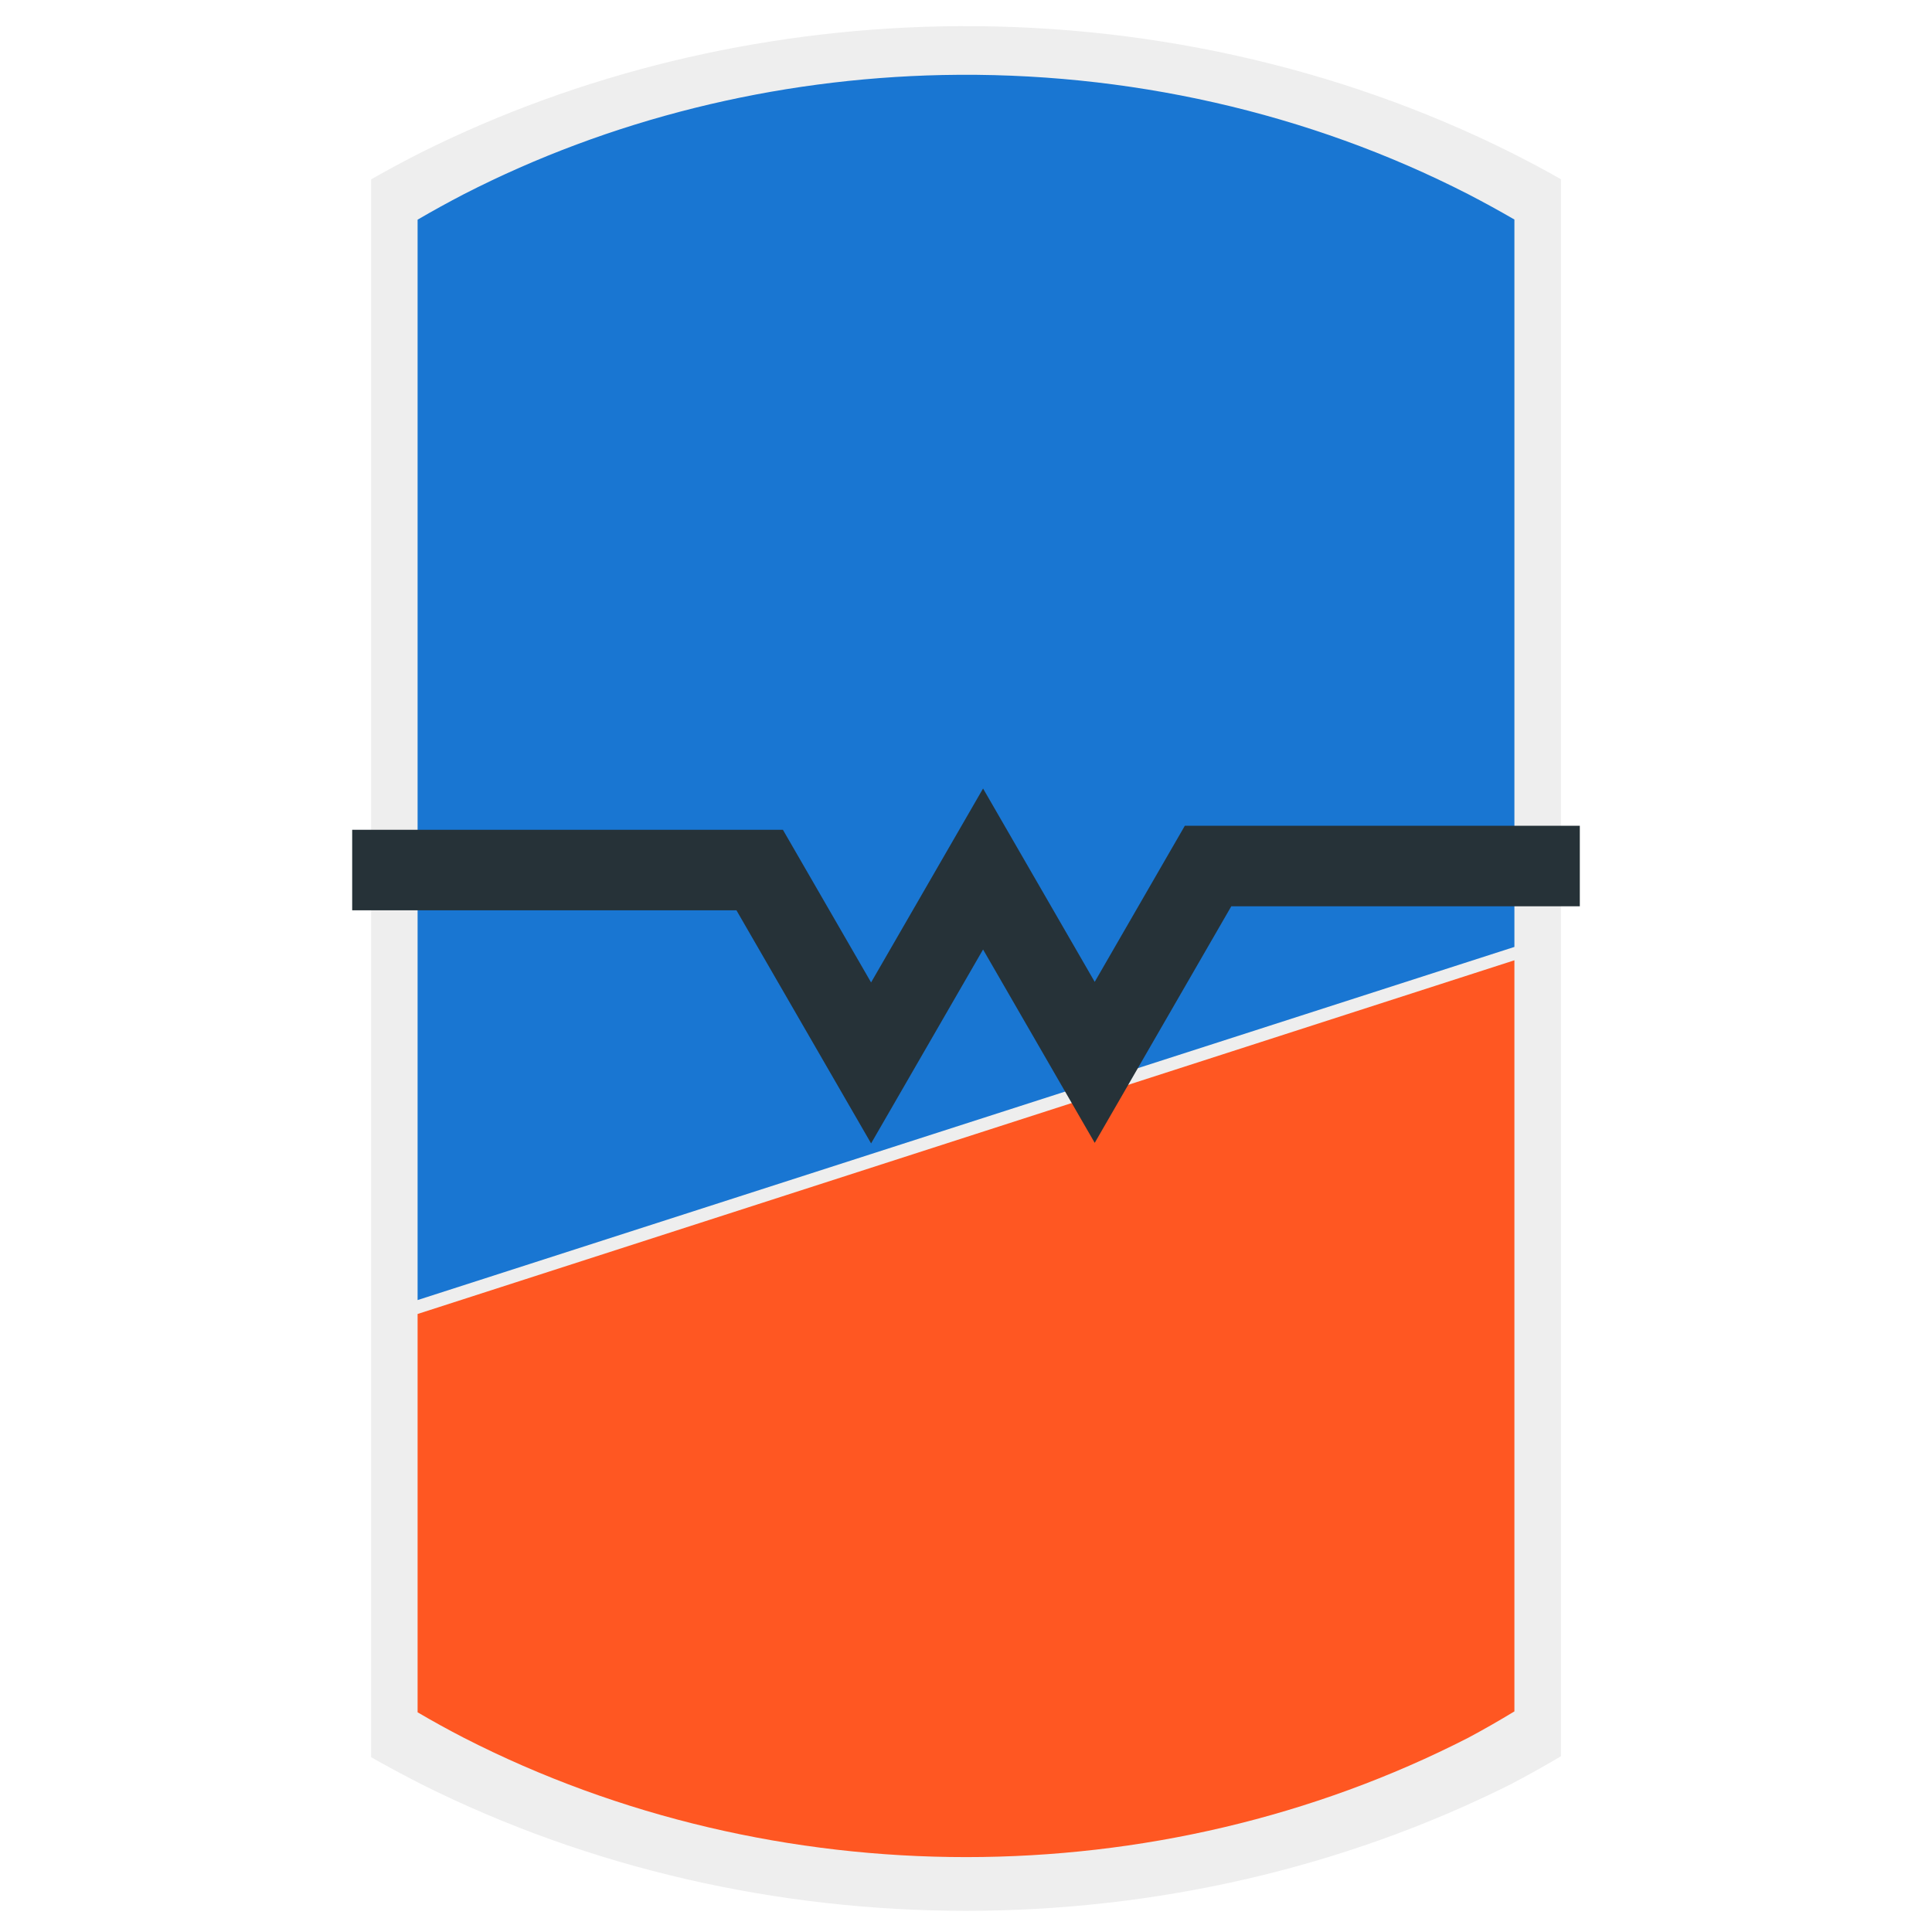
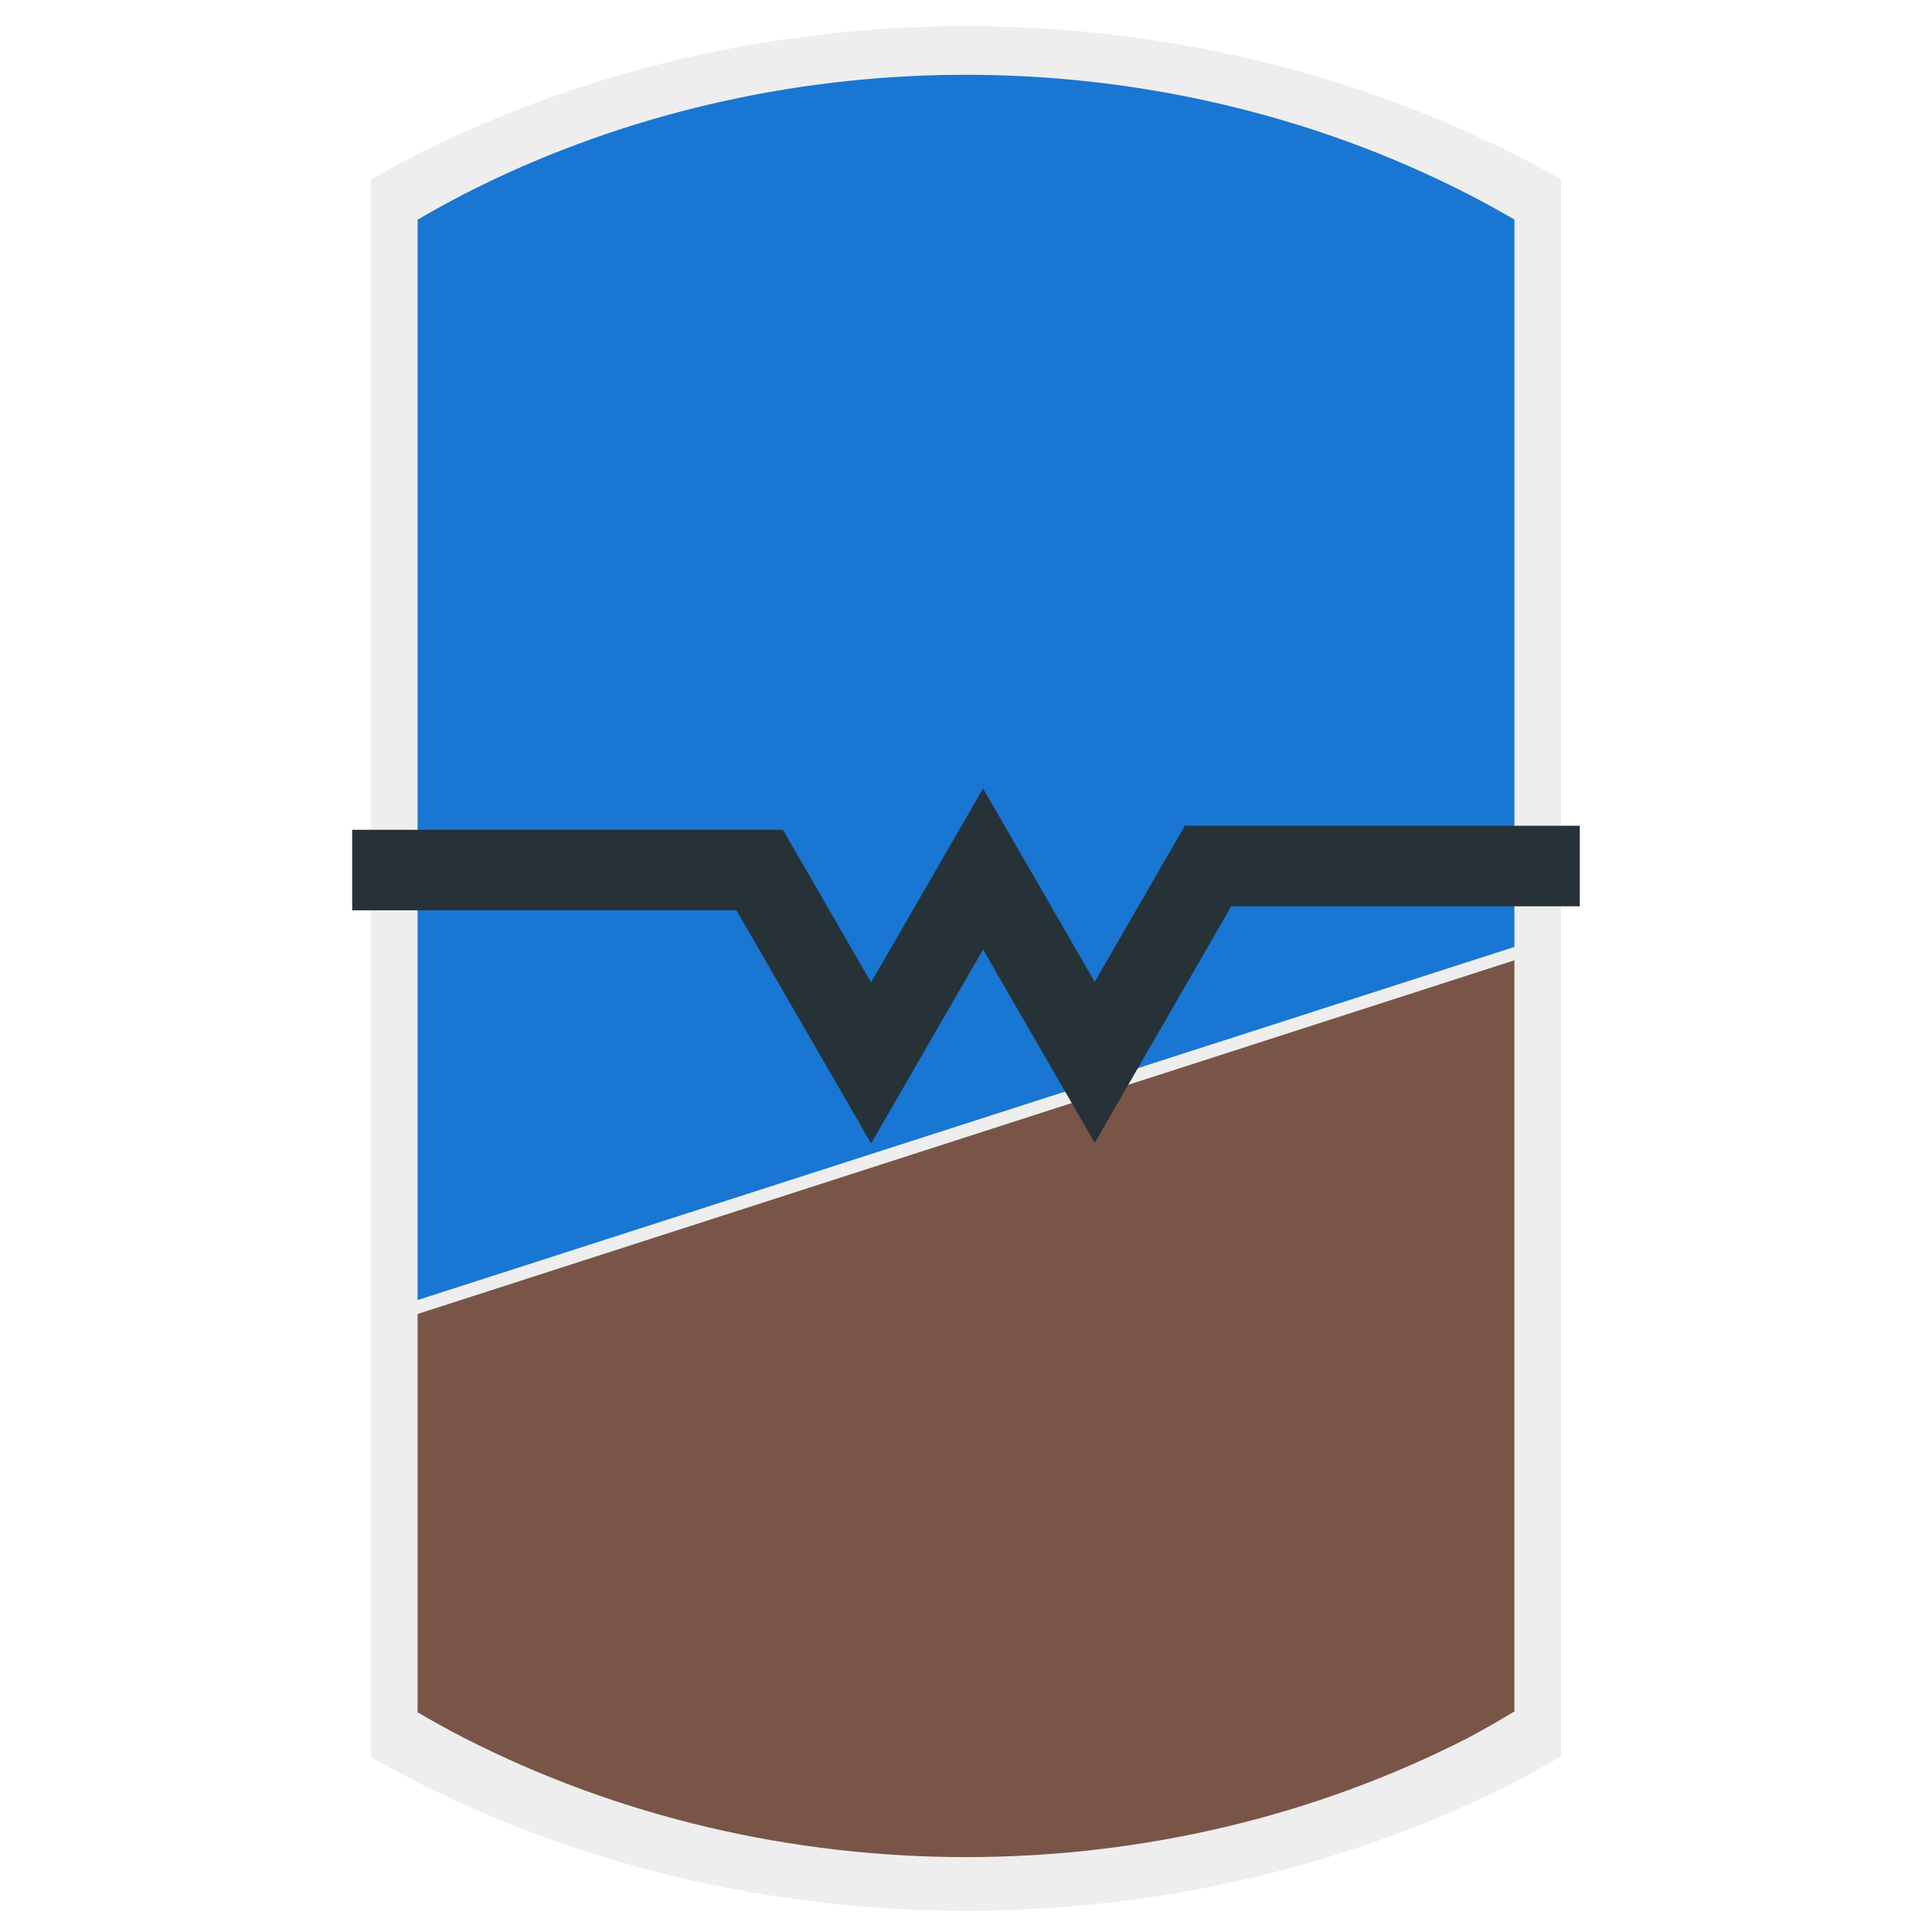
- <svg xmlns="http://www.w3.org/2000/svg" version="1.1" x="0px" y="0px" width="24" height="24" viewBox="0 0 24 24" enable-background="new 0 0 32 32" xml:space="preserve" id="svg2">
+ <svg xmlns="http://www.w3.org/2000/svg" id="svg2" xml:space="preserve" enable-background="new 0 0 32 32" viewBox="0 0 24 24" height="24" width="24" y="0px" x="0px" version="1.1">
  <defs id="defs13">
-     <linearGradient y2="58.709" x2="280.898" y1="201.292" x1="319.103" gradientUnits="userSpaceOnUse" id="SVGID_3_">
-       <stop id="stop25" stop-color="#C8E0F0" offset="0" />
-       <stop id="stop27" stop-color="#E9F3F9" offset="1" />
+     <linearGradient id="SVGID_3_" gradientUnits="userSpaceOnUse" x1="319.103" y1="201.292" x2="280.898" y2="58.709">
+       <stop offset="0" stop-color="#C8E0F0" id="stop25" />
+       <stop offset="1" stop-color="#E9F3F9" id="stop27" />
    </linearGradient>
-     <linearGradient id="SVGID_1_" gradientUnits="userSpaceOnUse" x1="142.084" y1="248.724" x2="125.305" y2="186.102">
-       <stop offset="0" stop-color="#B2D2E7" id="stop7" />
-       <stop offset="1" stop-color="#AAC8DD" id="stop9" />
+     <linearGradient y2="186.102" x2="125.305" y1="248.724" x1="142.084" gradientUnits="userSpaceOnUse" id="SVGID_1_">
+       <stop id="stop7" stop-color="#B2D2E7" offset="0" />
+       <stop id="stop9" stop-color="#AAC8DD" offset="1" />
    </linearGradient>
-     <linearGradient id="SVGID_2_" gradientUnits="userSpaceOnUse" x1="305.58" y1="242.428" x2="242.003" y2="5.155">
-       <stop offset="0" stop-color="#F0F9FF" id="stop16" />
-       <stop offset="1" stop-color="#FFFFFF" id="stop18" />
+     <linearGradient y2="5.155" x2="242.003" y1="242.428" x1="305.58" gradientUnits="userSpaceOnUse" id="SVGID_2_">
+       <stop id="stop16" stop-color="#F0F9FF" offset="0" />
+       <stop id="stop18" stop-color="#FFFFFF" offset="1" />
    </linearGradient>
  </defs>
-   <g id="g4241-3" transform="matrix(1.231686,0,0,1.063396,5.617974,3.017044)" style="fill:#eeeeee">
-     <path style="fill:#eeeeee;fill-opacity:1;stroke:none;stroke-width:1.5;stroke-miterlimit:4;stroke-dasharray:none;stroke-opacity:1" d="m 4.926,-2.529 c -1.84,0.044 -3.64,0.549 -5.235,1.47 -0.172,0.101 -0.343,0.207 -0.509,0.317 l 0,9.192 0,0.017 0,9.223 c 0.166,0.11 0.337,0.215 0.509,0.317 3.4,1.971 7.587,1.97 10.987,-0.002 0.171,-0.104 0.339,-0.213 0.504,-0.326 l 0,-9.207 0,-0.027 0,-9.188 C 11.017,-0.853 10.849,-0.955 10.678,-1.055 8.932,-2.065 6.943,-2.576 4.926,-2.529 Z" id="path4163-6" />
+   <g style="fill:#eeeeee" transform="matrix(1.231686,0,0,1.063396,5.617974,3.017044)" id="g4241-3">
+     <path id="path4163-6" d="m 4.926,-2.529 c -1.84,0.044 -3.64,0.549 -5.235,1.47 -0.172,0.101 -0.343,0.207 -0.509,0.317 l 0,9.192 0,0.017 0,9.223 c 0.166,0.11 0.337,0.215 0.509,0.317 3.4,1.971 7.587,1.97 10.987,-0.002 0.171,-0.104 0.339,-0.213 0.504,-0.326 l 0,-9.207 0,-0.027 0,-9.188 C 11.017,-0.853 10.849,-0.955 10.678,-1.055 8.932,-2.065 6.943,-2.576 4.926,-2.529 Z" style="fill:#eeeeee;fill-opacity:1;stroke:none;stroke-width:1.5;stroke-miterlimit:4;stroke-dasharray:none;stroke-opacity:1" />
  </g>
-   <g id="g4241" transform="matrix(1.135417,0,0,1.005678,-1.625,-0.06773172)">
-     <path id="path4163" d="M 11.742,0.994 C 9.902,1.038 8.102,1.543 6.508,2.465 6.336,2.566 6.166,2.671 6,2.781 L 6,16.126 18,11.764 18,2.779 C 17.835,2.671 17.667,2.567 17.496,2.467 15.75,1.457 13.759,0.947 11.742,0.994 Z" style="fill:#1976d2;fill-opacity:1;stroke:none;stroke-width:1.5;stroke-miterlimit:4;stroke-dasharray:none;stroke-opacity:1" />
-     <path id="path4163-3" d="m 18,11.929 -12,4.369 0,4.92 c 0.166,0.11 0.336,0.216 0.508,0.316 3.4,1.964 7.589,1.964 10.988,-0.002 C 17.667,21.429 17.835,21.32 18,21.207 Z" style="fill:#ff5722;fill-opacity:1;stroke:none;stroke-width:1.5;stroke-miterlimit:4;stroke-dasharray:none;stroke-opacity:1" />
+   <g transform="matrix(1.135417,0,0,1.005678,-1.625,-0.06773172)" id="g4241">
+     <path style="fill:#1976d2;fill-opacity:1;stroke:none;stroke-width:1.5;stroke-miterlimit:4;stroke-dasharray:none;stroke-opacity:1" d="M 11.742,0.994 C 9.902,1.038 8.102,1.543 6.508,2.465 6.336,2.566 6.166,2.671 6,2.781 L 6,16.126 18,11.764 18,2.779 C 17.835,2.671 17.667,2.567 17.496,2.467 15.75,1.457 13.759,0.947 11.742,0.994 Z" id="path4163" />
+     <path style="fill:#795548;fill-opacity:1;stroke:none;stroke-width:1.5;stroke-miterlimit:4;stroke-dasharray:none;stroke-opacity:1" d="m 18,11.929 -12,4.369 0,4.92 c 0.166,0.11 0.336,0.216 0.508,0.316 3.4,1.964 7.589,1.964 10.988,-0.002 C 17.667,21.429 17.835,21.32 18,21.207 Z" id="path4163-3" />
  </g>
-   <path style="fill:none;fill-rule:evenodd;stroke:#263238;stroke-width:1px;stroke-linecap:butt;stroke-linejoin:miter;stroke-opacity:1" d="m 4.375,10.808 5.062,10e-7 1.384,2.396 1.391,-2.409 1.387,2.402 1.408,-2.439 4.618,10e-7" id="path4245" />
+   <path id="path4245" d="m 4.375,10.808 5.062,10e-7 1.384,2.396 1.391,-2.409 1.387,2.402 1.408,-2.439 4.618,10e-7" style="fill:none;fill-rule:evenodd;stroke:#263238;stroke-width:1px;stroke-linecap:butt;stroke-linejoin:miter;stroke-opacity:1" />
</svg>
